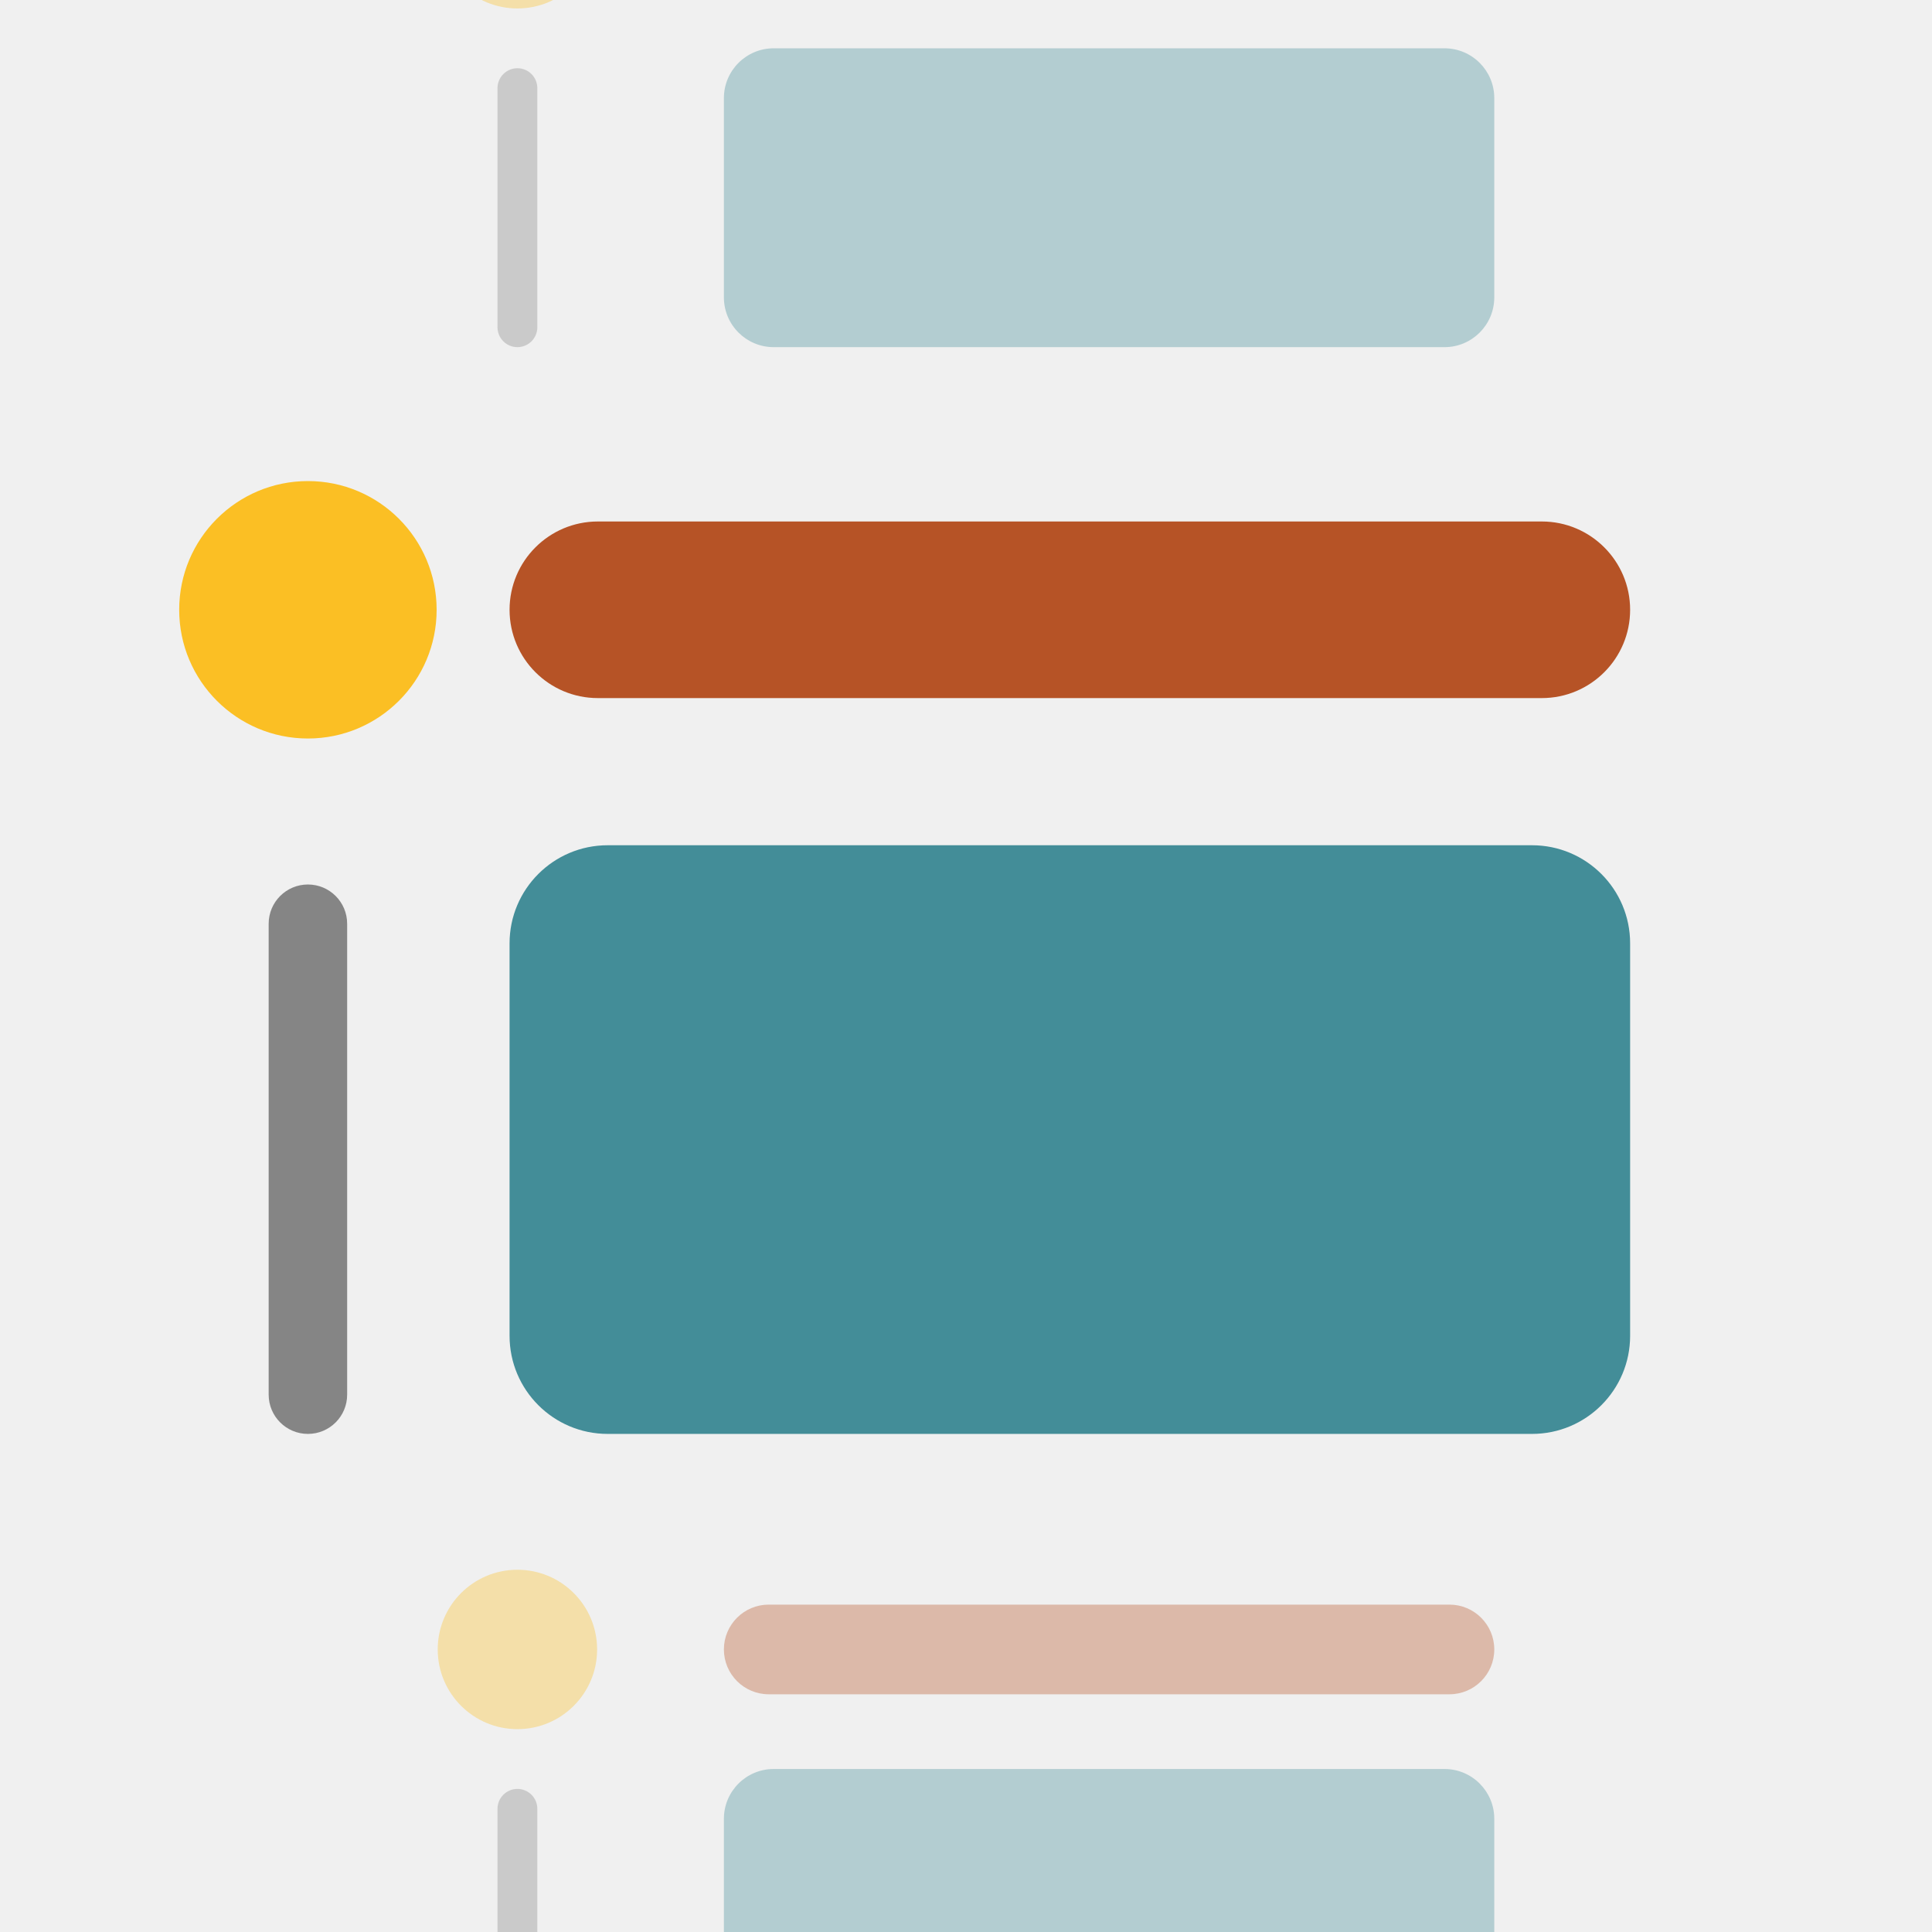
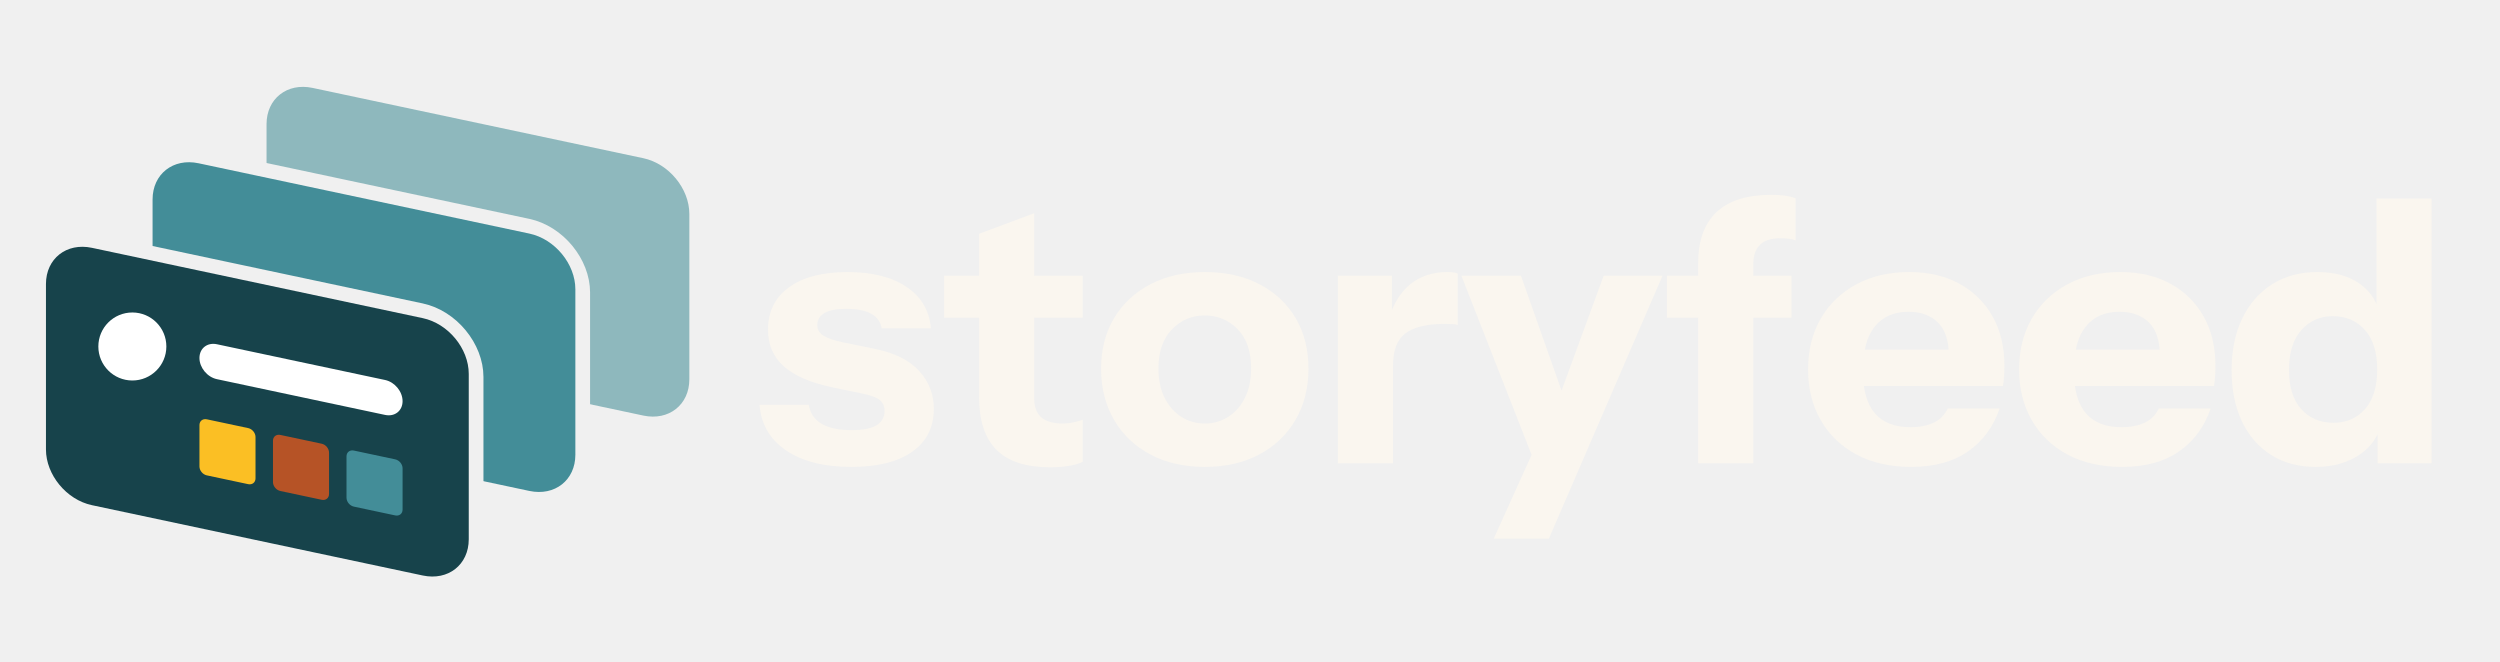
- <svg xmlns="http://www.w3.org/2000/svg" viewBox="0 0 128 128">
-   <g opacity="0.35">
-     <circle cx="34.28" cy="-4.72" r="5.28" fill="#FBBF24" />
-     <rect x="47.96" y="3.2" width="51.04" height="19.8" rx="3.3" fill="#438D98" />
-     <rect x="32.96" y="4.52" width="2.64" height="18.48" rx="1.32" fill="#858585" />
-     <rect x="47.96" y="-7.69" width="51.04" height="5.94" rx="2.97" fill="#B65326" />
+ <svg xmlns="http://www.w3.org/2000/svg" width="680" height="180" viewBox="0 0 680 180" role="img">
+   <g transform="translate(0 -10) scale(.25)">
+     <g transform="translate(50 125)">
+       <defs>
+         <mask id="back" maskUnits="userSpaceOnUse" x="-40" y="-40" width="820" height="800">
+           <rect x="-40" y="-40" width="820" height="800" fill="white" />
+           <rect x="0" y="0" width="460" height="280" rx="50" transform="translate(116 82) skewY(12)" fill="black" stroke="black" stroke-width="32" />
+           <rect x="0" y="0" width="460" height="280" rx="50" transform="translate(0 174) skewY(12)" fill="black" stroke="black" stroke-width="32" />
+         </mask>
+         <mask id="middle" maskUnits="userSpaceOnUse" x="-40" y="-40" width="820" height="800">
+           <rect x="-40" y="-40" width="820" height="800" fill="white" />
+           <rect x="0" y="0" width="460" height="280" rx="50" transform="translate(0 174) skewY(12)" fill="black" stroke="black" stroke-width="32" />
+         </mask>
+         <mask id="face" maskUnits="userSpaceOnUse" x="-40" y="-40" width="540" height="400">
+           <rect x="-40" y="-40" width="540" height="400" fill="white" />
+           <g fill="black">
+             <circle data-part="actor" transform="translate(94 98) skewY(-12)" cx="0" cy="0" r="37" />
+             <rect data-part="headline" x="167" y="76" width="221" height="38" rx="19.0" />
+             <rect data-part="media-tile" x="167" y="160" width="61" height="61" rx="8" fill="black" />
+             <rect data-part="media-tile" x="247" y="160" width="61" height="61" rx="8" fill="black" />
+             <rect data-part="media-tile" x="327" y="160" width="61" height="61" rx="8" fill="black" />
+           </g>
+         </mask>
+       </defs>
+       <g mask="url(#back)">
+         <rect x="0" y="0" width="460" height="280" rx="50" transform="translate(240 0) skewY(12)" fill="#8EB8BD" />
+       </g>
+       <g mask="url(#middle)">
+         <rect x="0" y="0" width="460" height="280" rx="50" transform="translate(116 82) skewY(12)" fill="#438D98" />
+       </g>
+       <g transform="translate(0 174) skewY(12)">
+         <rect data-part="front-card" width="460" height="280" rx="50" fill="#17434B" />
+         <g fill="#FFFFFF">
+           <circle data-part="actor" transform="translate(94 98) skewY(-12)" cx="0" cy="0" r="37" fill="#FFFFFF" />
+           <rect data-part="headline" x="167" y="76" width="221" height="38" rx="19.0" fill="#FFFFFF" />
+         </g>
+         <rect data-part="media-tile" x="167" y="160" width="61" height="61" rx="8" fill="#FBBF24" />
+         <rect data-part="media-tile" x="247" y="160" width="61" height="61" rx="8" fill="#B65326" />
+         <rect data-part="media-tile" x="327" y="160" width="61" height="61" rx="8" fill="#438D98" />
+       </g>
+     </g>
  </g>
-   <g opacity="1">
-     <circle cx="20.4" cy="40.4" r="8.528" fill="#FBBF24" />
-     <rect x="33.76" y="56.0" width="74.24" height="39.0" rx="6.5" fill="#438D98" />
-     <rect x="17.8" y="58.6" width="5.2" height="36.4" rx="2.6" fill="#858585" />
-     <rect x="33.76" y="34.55" width="74.24" height="11.7" rx="5.85" fill="#B65326" />
-   </g>
-   <g opacity="0.35">
-     <circle cx="34.28" cy="109.28" r="5.28" fill="#FBBF24" />
-     <rect x="47.96" y="117.2" width="51.04" height="19.8" rx="3.3" fill="#438D98" />
-     <rect x="32.96" y="118.52" width="2.64" height="18.48" rx="1.32" fill="#858585" />
-     <rect x="47.96" y="106.31" width="51.04" height="5.94" rx="2.97" fill="#B65326" />
+   <g transform="translate(205 126) scale(1.0)">
+     <g transform="translate(-205 -126)">
+       <g fill="#FAF6EF" transform="translate(205 126) scale(0.1 -0.1)">
+         <path transform="translate(0 0)" d="M266 -10Q154 -10 88.0 35.0Q22 80 16 159H150Q155 125 184.5 107.5Q214 90 266 90Q313 90 334.5 103.5Q356 117 356 142Q356 161 343.5 171.5Q331 182 298 189L216 206Q125 225 82.0 263.5Q39 302 39 363Q39 437 96.0 478.5Q153 520 255 520Q356 520 416.0 479.5Q476 439 482 367H348Q344 393 320.0 406.5Q296 420 252 420Q212 420 192.5 408.5Q173 397 173 376Q173 358 189.0 347.5Q205 337 242 329L334 310Q411 294 450.5 250.5Q490 207 490 148Q490 73 431.5 31.5Q373 -10 266 -10Z" fill="#FAF6EF" />
+         <path transform="translate(504 0)" d="M302 -11Q204 -11 156.5 36.5Q109 84 109 181V624L259 680V176Q259 142 278.0 125.0Q297 108 337 108Q352 108 365.0 111.0Q378 114 391 118V4Q378 -3 354.5 -7.0Q331 -11 302 -11ZM14 396V510H391V396Z" fill="#FAF6EF" />
+         <path transform="translate(925 0)" d="M302 -10Q218 -10 154.5 23.5Q91 57 55.5 117.5Q20 178 20 257Q20 336 55.5 395.0Q91 454 154.5 487.0Q218 520 302 520Q387 520 450.5 487.0Q514 454 549.0 395.0Q584 336 584 257Q584 178 548.5 117.5Q513 57 449.5 23.5Q386 -10 302 -10ZM302 108Q337 108 365.5 126.0Q394 144 411.0 177.5Q428 211 428 258Q428 327 391.5 364.5Q355 402 302 402Q249 402 212.5 364.0Q176 326 176 258Q176 211 193.0 177.5Q210 144 238.5 126.0Q267 108 302 108Z" fill="#FAF6EF" />
+         <path transform="translate(1529 0)" d="M60 0V510H207V390H210V0ZM210 266 197 387Q215 452 256.0 486.0Q297 520 358 520Q377 520 386 516V376Q381 378 372.0 378.5Q363 379 350 379Q278 379 244.0 353.5Q210 328 210 266Z" fill="#FAF6EF" />
+         <path transform="translate(1927 0)" d="M86 -205 227 107 253 150 385 510H545L236 -205ZM194 10 -2 510H160L321 54Z" fill="#FAF6EF" />
+         <path transform="translate(2470 0)" d="M99 0V544Q99 636 149.0 683.0Q199 730 297 730Q318 730 333.5 728.0Q349 726 364 721V606Q357 609 347.0 610.5Q337 612 323 612Q285 612 267.0 594.0Q249 576 249 542V0ZM14 396V510H353V396Z" fill="#FAF6EF" />
+         <path transform="translate(2848 0)" d="M300 -10Q215 -10 152.0 23.5Q89 57 54.5 117.0Q20 177 20 255Q20 334 54.5 393.5Q89 453 151.0 486.5Q213 520 295 520Q374 520 432.0 488.0Q490 456 522.0 399.0Q554 342 554 265Q554 249 553.0 235.5Q552 222 550 210H108V309H429L403 291Q403 353 373.5 382.5Q344 412 293 412Q234 412 201.5 372.0Q169 332 169 252Q169 174 201.5 136.0Q234 98 299 98Q335 98 361.0 110.0Q387 122 400 149H541Q516 75 455.5 32.5Q395 -10 300 -10Z" fill="#FAF6EF" />
+         <path transform="translate(3422 0)" d="M300 -10Q215 -10 152.0 23.5Q89 57 54.5 117.0Q20 177 20 255Q20 334 54.5 393.5Q89 453 151.0 486.5Q213 520 295 520Q374 520 432.0 488.0Q490 456 522.0 399.0Q554 342 554 265Q554 249 553.0 235.5Q552 222 550 210H108V309H429L403 291Q403 353 373.5 382.5Q344 412 293 412Q234 412 201.5 372.0Q169 332 169 252Q169 174 201.5 136.0Q234 98 299 98Q335 98 361.0 110.0Q387 122 400 149H541Q516 75 455.5 32.5Q395 -10 300 -10Z" fill="#FAF6EF" />
+         <path transform="translate(3996 0)" d="M421 0V113L431 111Q421 56 371.5 23.0Q322 -10 253 -10Q183 -10 131.5 22.5Q80 55 52.0 114.0Q24 173 24 253Q24 334 53.0 394.0Q82 454 134.5 487.0Q187 520 257 520Q330 520 375.5 486.0Q421 452 429 393L418 392V720H568V0ZM301 110Q354 110 387.0 147.5Q420 185 420 255Q420 325 386.5 362.5Q353 400 299 400Q247 400 213.5 362.0Q180 324 180 254Q180 184 213.5 147.0Q247 110 301 110Z" fill="#FAF6EF" />
+       </g>
+     </g>
  </g>
</svg>
